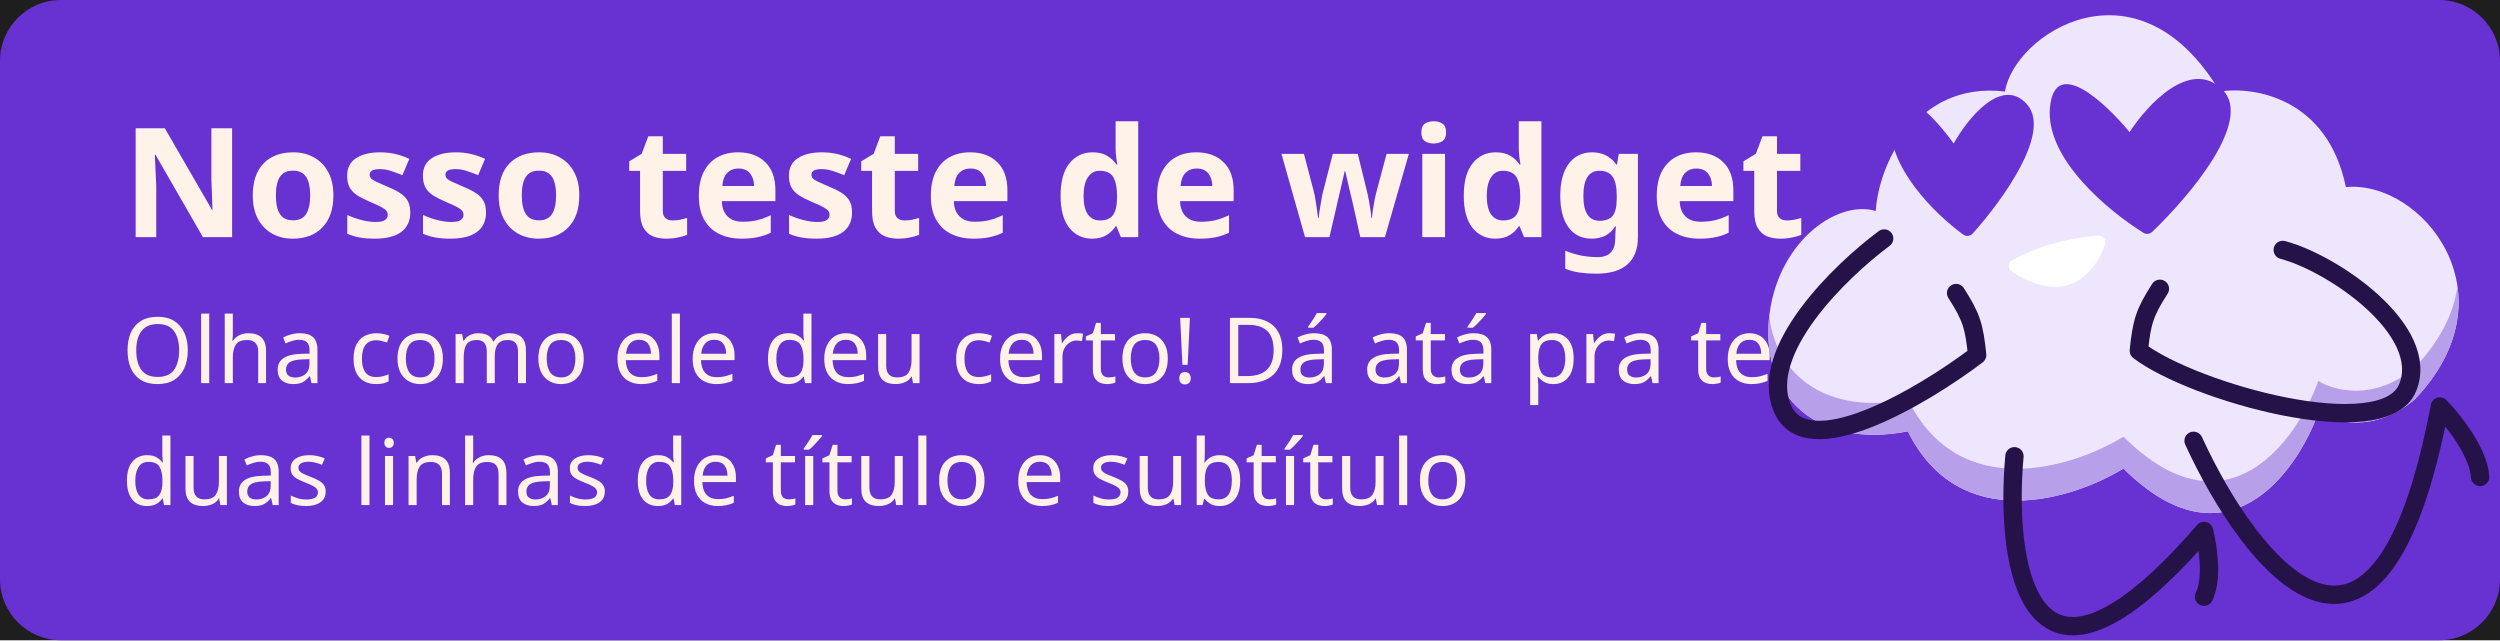
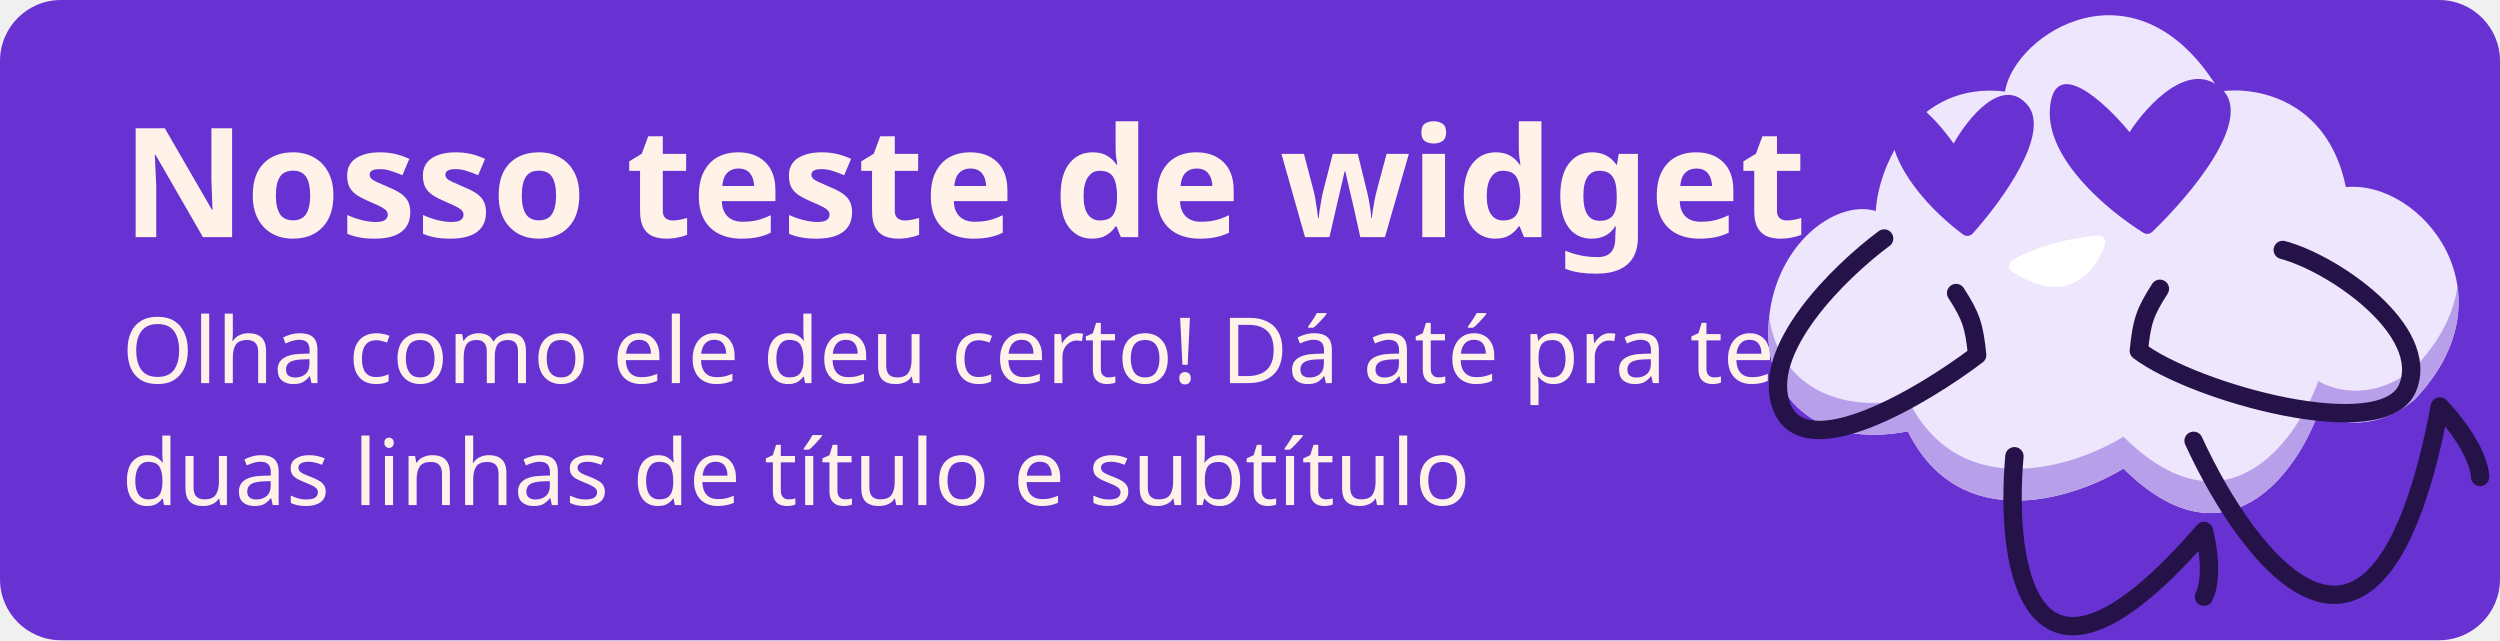
<svg xmlns="http://www.w3.org/2000/svg" width="328" height="84" viewBox="0 0 328 84" fill="none">
-   <rect width="328" height="84" fill="#1E1E1E" />
-   <g clip-path="url(#clip0_0_1)">
+   <g clip-path="url(#clip0_3_114)">
    <rect width="328" height="84" rx="8" fill="#6732D1" />
    <text fill="#FFF2E8" xml:space="preserve" style="white-space: pre" font-family="Source Sans Pro" font-size="20" font-weight="bold" letter-spacing="0em">
      <tspan x="16" y="31.11">Nosso teste de widget</tspan>
    </text>
    <text fill="#FFF2E8" xml:space="preserve" style="white-space: pre" font-family="Source Sans Pro" font-size="12" letter-spacing="0em">
-       <tspan x="16" y="50.266">Olha como ele deu certo! Dá atá pra ter </tspan>
+       <tspan x="16" y="50.266">Olha como ele deu certo! Dá até pra ter </tspan>
      <tspan x="16" y="66.266">duas linhas de título e subtítulo</tspan>
    </text>
    <path d="M291.233 12.006C280.402 -6.107 264.258 4.443 263.055 12.006C251.261 10.613 246.406 21.875 246.105 27.681C240.838 26.129 232.912 32.045 232.067 42.063C231.223 52.081 238.384 58.901 250.317 56.593C257.056 70.248 271.978 65.534 278.597 61.47C292.075 74.846 301.261 62.166 304.169 54.155C306.175 55.432 311.51 56.872 316.805 52.413C330.027 38.58 317.692 23.601 307.779 24.546C305.373 12.842 295.745 11.309 291.233 12.006Z" fill="#EEE6FC" />
    <path fill-rule="evenodd" clip-rule="evenodd" d="M232.122 41.505C233.1 49.477 239.885 54.435 250.317 52.417C257.056 66.072 271.978 61.358 278.597 57.294C292.075 70.67 301.261 57.991 304.169 49.979C306.175 51.256 311.51 52.696 316.805 48.237C320.225 44.66 321.935 41.005 322.42 37.569C323.067 42.109 321.656 47.338 316.805 52.413C311.51 56.872 306.175 55.432 304.169 54.155C301.261 62.166 292.075 74.846 278.597 61.47C271.978 65.534 257.056 70.248 250.317 56.593C238.384 58.901 231.223 52.081 232.067 42.063C232.083 41.876 232.101 41.69 232.122 41.505Z" fill="#B89FEA" />
    <path d="M287.796 57.833C295.229 74.03 312.098 95.805 320.107 53.33C321.789 55.047 325.2 59.302 325.391 62.577" stroke="#241249" stroke-width="2.405" stroke-linecap="round" stroke-linejoin="round" />
    <path d="M264.295 59.86C262.997 74.223 266.153 96.291 289.162 69.666C289.661 71.548 290.36 75.907 289.162 78.284" stroke="#241249" stroke-width="2.405" stroke-linecap="round" stroke-linejoin="round" />
    <path d="M247.201 31.291C241.431 35.569 230.679 46.008 233.829 53.541C236.98 61.073 252.191 52.04 259.403 46.582C259.013 42.763 258.636 41.565 256.639 38.447" stroke="#241249" stroke-width="2.405" stroke-linecap="round" stroke-linejoin="round" />
    <path d="M299.494 32.791C306.112 34.533 319.016 43.372 315.865 50.904C312.715 58.437 287.826 51.481 280.615 46.023C281.004 42.204 281.382 41.006 283.379 37.888" stroke="#241249" stroke-width="2.405" stroke-linecap="round" stroke-linejoin="round" />
    <path d="M248.043 15.964C248.485 9.59 253.745 15.22 256.32 18.832C258.16 15.539 262.666 9.909 265.977 13.733C269.132 17.378 262.848 26.136 258.828 30.628C258.498 30.997 257.949 31.056 257.551 30.763C253.823 28.019 247.629 21.944 248.043 15.964Z" fill="#6732D1" />
    <path d="M268.949 14.201C269.506 7.234 276.147 13.388 279.399 17.336C281.721 13.736 287.41 7.582 291.59 11.762C295.623 15.795 287.443 25.556 282.378 30.41C282.058 30.716 281.578 30.77 281.203 30.535C276.528 27.615 268.416 20.855 268.949 14.201Z" fill="#6732D1" />
    <path d="M275.226 30.907C269.697 31.407 265.883 33.012 263.956 34.198C263.409 34.534 263.434 35.289 263.971 35.639C271.126 40.291 274.853 35.85 276.18 32.081C276.4 31.455 275.887 30.847 275.226 30.907Z" fill="white" />
  </g>
  <defs>
-     <clipPath id="clip0_0_1">
+     <clipPath id="clip0_3_114">
      <rect width="328" height="84" rx="8" fill="white" />
    </clipPath>
  </defs>
</svg>
